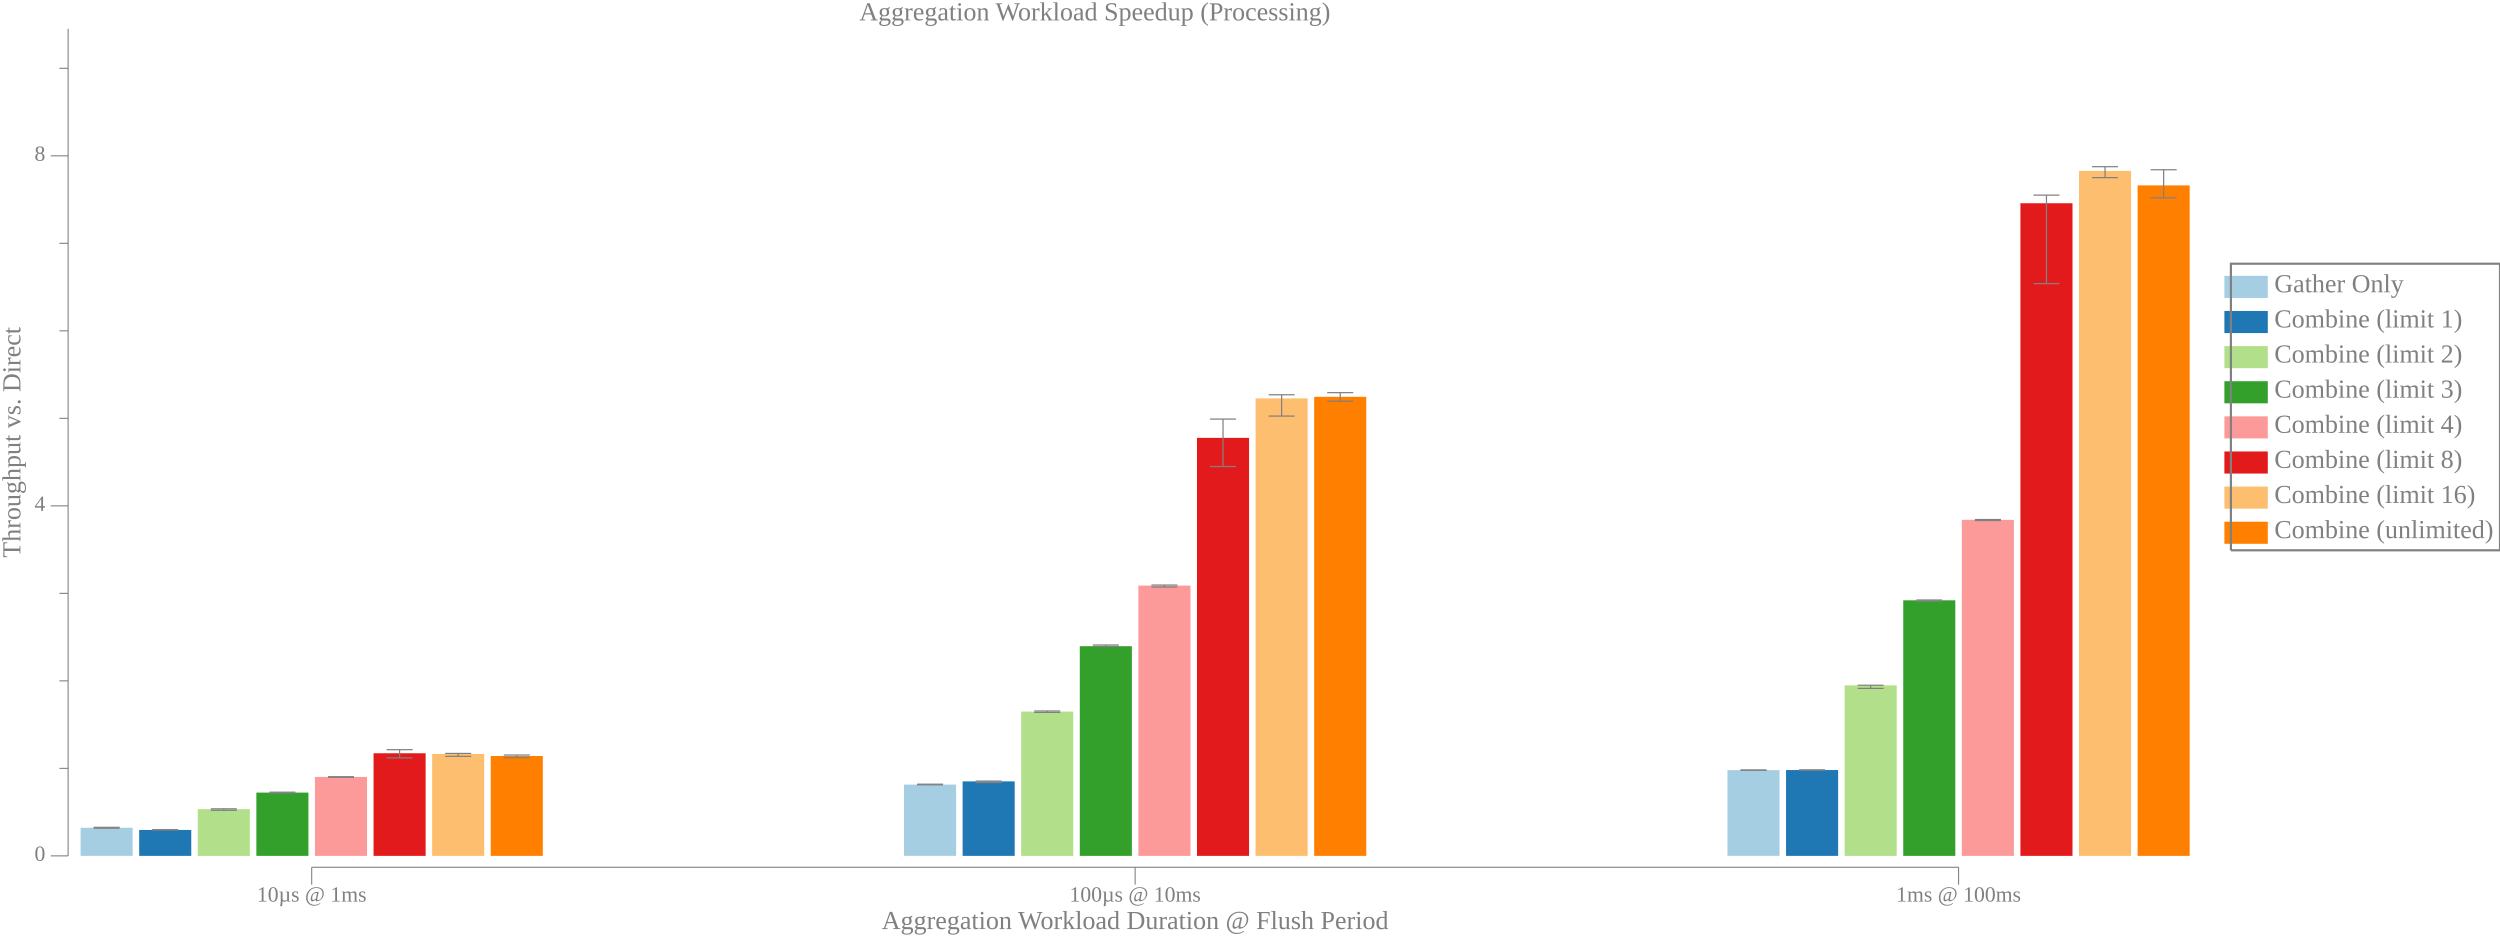
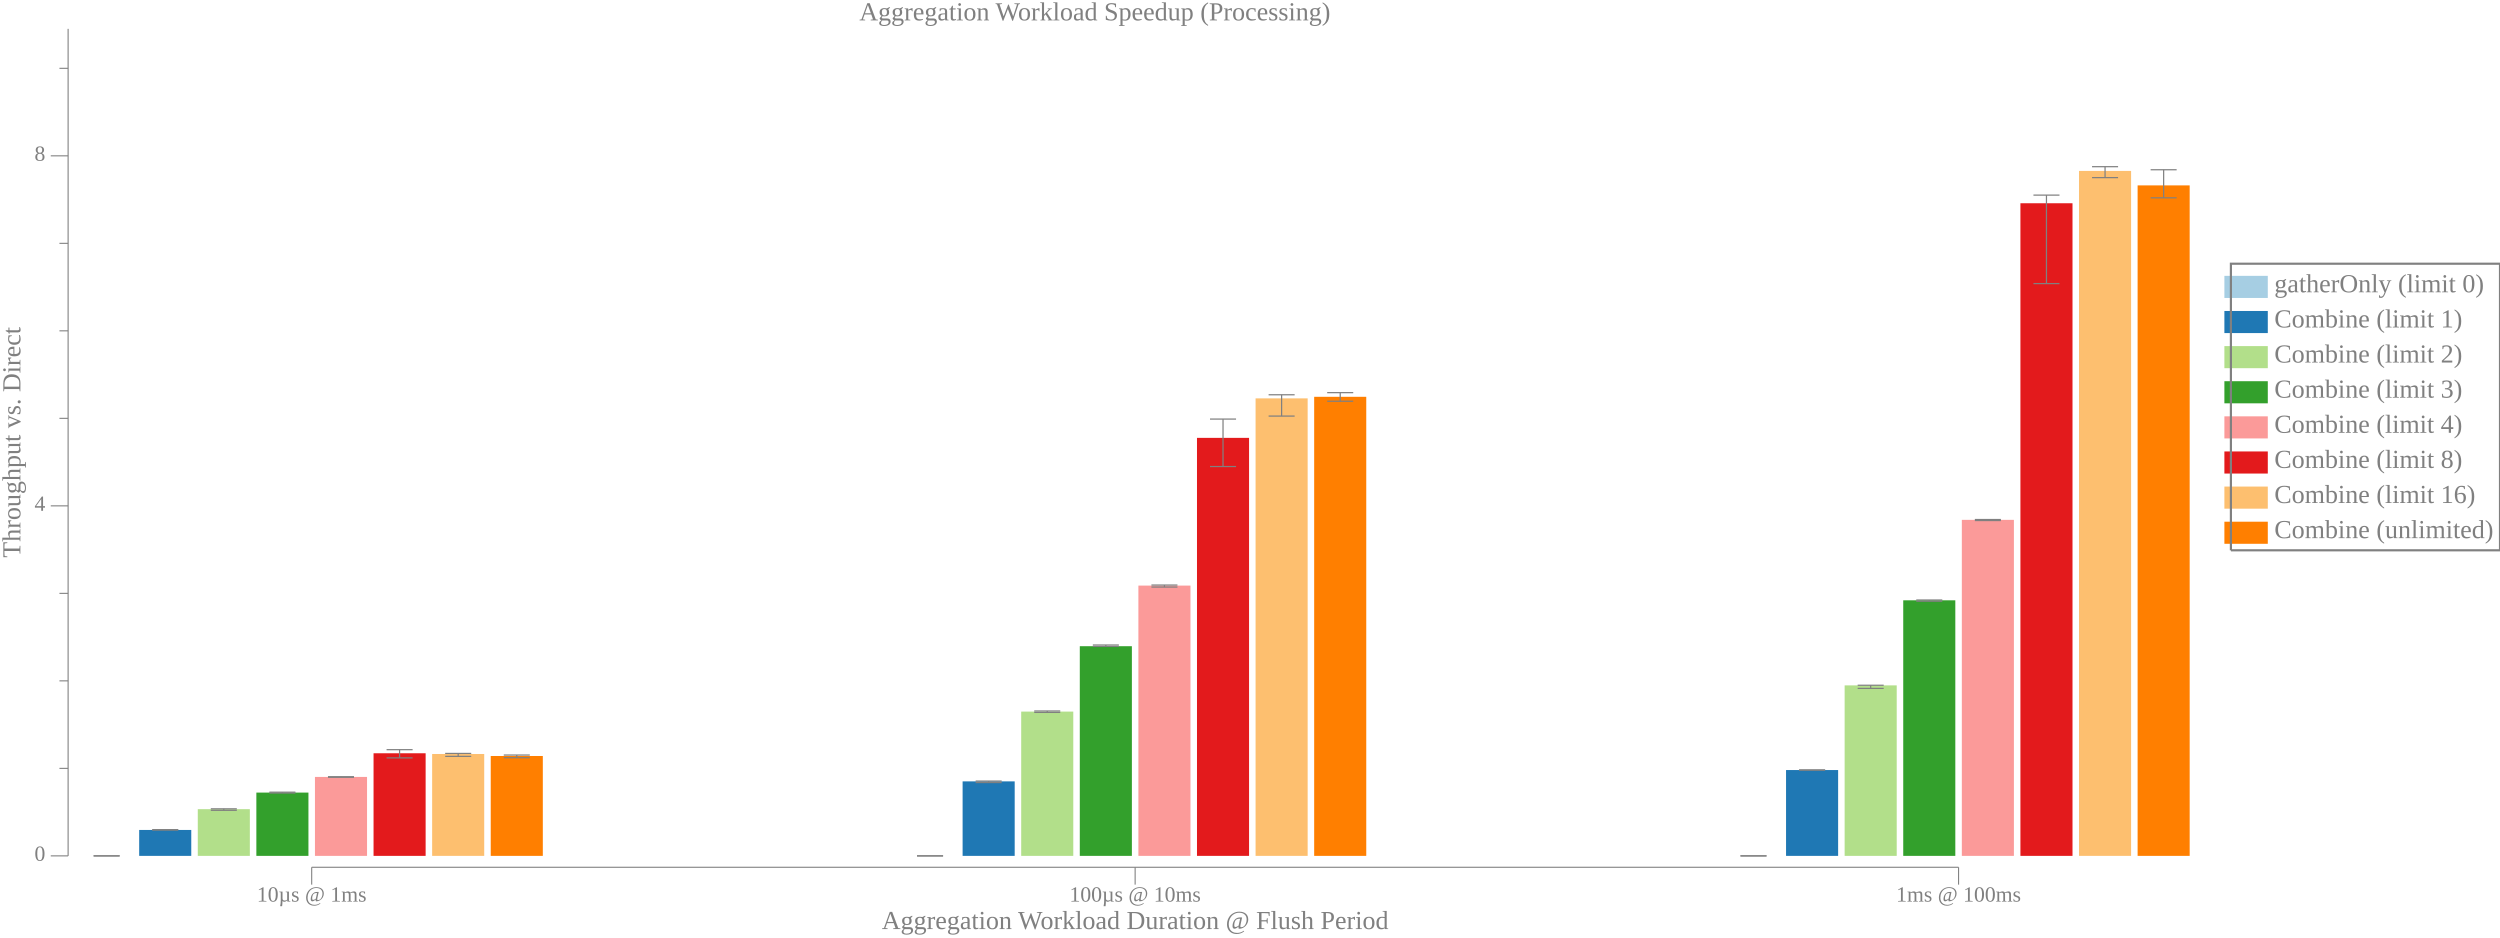
<svg xmlns="http://www.w3.org/2000/svg" width="1152pt" height="432pt" viewBox="0 0 1152 432">
  <g transform="scale(1, -1) translate(0, -432)">
    <path d="M1025,294.7L1025,304.89L1045,304.89L1045,294.7Z" style="fill:#A6CEE3" />
-     <text x="1048" y="-297.31" transform="scale(1, -1)" style="font-family:Liberation Serif;font-variant:normal;font-weight:normal;font-style:normal;font-size:12px;fill:#808080">Gather Only</text>
+     <text x="1048" y="-297.31" transform="scale(1, -1)" style="font-family:Liberation Serif;font-variant:normal;font-weight:normal;font-style:normal;font-size:12px;fill:#808080">gatherOnly (limit 0)</text>
    <path d="M1025,278.52L1025,288.7L1045,288.7L1045,278.52Z" style="fill:#1F78B4" />
    <text x="1048" y="-281.12" transform="scale(1, -1)" style="font-family:Liberation Serif;font-variant:normal;font-weight:normal;font-style:normal;font-size:12px;fill:#808080">Combine (limit 1)</text>
    <path d="M1025,262.34L1025,272.52L1045,272.52L1045,262.34Z" style="fill:#B2DF8A" />
    <text x="1048" y="-264.94" transform="scale(1, -1)" style="font-family:Liberation Serif;font-variant:normal;font-weight:normal;font-style:normal;font-size:12px;fill:#808080">Combine (limit 2)</text>
    <path d="M1025,246.15L1025,256.34L1045,256.34L1045,246.15Z" style="fill:#33A02C" />
    <text x="1048" y="-248.76" transform="scale(1, -1)" style="font-family:Liberation Serif;font-variant:normal;font-weight:normal;font-style:normal;font-size:12px;fill:#808080">Combine (limit 3)</text>
    <path d="M1025,229.97L1025,240.15L1045,240.15L1045,229.97Z" style="fill:#FB9A99" />
    <text x="1048" y="-232.57" transform="scale(1, -1)" style="font-family:Liberation Serif;font-variant:normal;font-weight:normal;font-style:normal;font-size:12px;fill:#808080">Combine (limit 4)</text>
    <path d="M1025,213.79L1025,223.97L1045,223.97L1045,213.79Z" style="fill:#E31A1C" />
    <text x="1048" y="-216.39" transform="scale(1, -1)" style="font-family:Liberation Serif;font-variant:normal;font-weight:normal;font-style:normal;font-size:12px;fill:#808080">Combine (limit 8)</text>
    <path d="M1025,197.6L1025,207.79L1045,207.79L1045,197.6Z" style="fill:#FDBF6F" />
    <text x="1048" y="-200.21" transform="scale(1, -1)" style="font-family:Liberation Serif;font-variant:normal;font-weight:normal;font-style:normal;font-size:12px;fill:#808080">Combine (limit 16)</text>
    <path d="M1025,181.42L1025,191.6L1045,191.6L1045,181.42Z" style="fill:#FF7F00" />
    <text x="1048" y="-184.02" transform="scale(1, -1)" style="font-family:Liberation Serif;font-variant:normal;font-weight:normal;font-style:normal;font-size:12px;fill:#808080">Combine (unlimited)</text>
    <path d="M1028,178.42L1028,310.48L1152,310.48L1152,178.42L1028,178.42" style="fill:none;stroke:#808080" />
    <path d="M0,0L1009,0L1009,432L0,432Z" style="fill:#-8000000000000000-8000000000000000-8000000000000000;fill-opacity:0" />
    <text x="395.96" y="-422.61" transform="scale(1, -1)" style="font-family:Liberation Serif;font-variant:normal;font-weight:normal;font-style:normal;font-size:12px;fill:#808080">Aggregation Workload Speedup (Processing)</text>
    <text x="406.32" y="-3.902" transform="scale(1, -1)" style="font-family:Liberation Serif;font-variant:normal;font-weight:normal;font-style:normal;font-size:12px;fill:#808080">Aggregation Workload Duration @ Flush Period</text>
    <text x="118.37" y="-16.541" transform="scale(1, -1)" style="font-family:Liberation Serif;font-variant:normal;font-weight:normal;font-style:normal;font-size:10px;fill:#808080">10µs @ 1ms</text>
    <text x="492.81" y="-16.541" transform="scale(1, -1)" style="font-family:Liberation Serif;font-variant:normal;font-weight:normal;font-style:normal;font-size:10px;fill:#808080">100µs @ 10ms</text>
    <text x="873.74" y="-16.541" transform="scale(1, -1)" style="font-family:Liberation Serif;font-variant:normal;font-weight:normal;font-style:normal;font-size:10px;fill:#808080">1ms @ 100ms</text>
    <path d="M143.63,24.363L143.63,32.363" style="fill:none;stroke:#808080;stroke-width:0.5" />
    <path d="M523.07,24.363L523.07,32.363" style="fill:none;stroke:#808080;stroke-width:0.5" />
    <path d="M902.51,24.363L902.51,32.363" style="fill:none;stroke:#808080;stroke-width:0.5" />
    <path d="M143.63,32.363L902.51,32.363" style="fill:none;stroke:#808080;stroke-width:0.5" />
    <g transform="rotate(90)">
      <text x="175.01" y="9.387" transform="scale(1, -1)" style="font-family:Liberation Serif;font-variant:normal;font-weight:normal;font-style:normal;font-size:12px;fill:#808080">Throughput vs. Direct</text>
    </g>
    <text x="15.885" y="-35.328" transform="scale(1, -1)" style="font-family:Liberation Serif;font-variant:normal;font-weight:normal;font-style:normal;font-size:10px;fill:#808080">0</text>
    <text x="15.885" y="-196.62" transform="scale(1, -1)" style="font-family:Liberation Serif;font-variant:normal;font-weight:normal;font-style:normal;font-size:10px;fill:#808080">4</text>
    <text x="15.885" y="-357.91" transform="scale(1, -1)" style="font-family:Liberation Serif;font-variant:normal;font-weight:normal;font-style:normal;font-size:10px;fill:#808080">8</text>
    <path d="M23.385,37.613L31.385,37.613" style="fill:none;stroke:#808080;stroke-width:0.5" />
    <path d="M23.385,198.9L31.385,198.9" style="fill:none;stroke:#808080;stroke-width:0.5" />
    <path d="M23.385,360.19L31.385,360.19" style="fill:none;stroke:#808080;stroke-width:0.5" />
    <path d="M27.385,77.936L31.385,77.936" style="fill:none;stroke:#808080;stroke-width:0.5" />
    <path d="M27.385,118.26L31.385,118.26" style="fill:none;stroke:#808080;stroke-width:0.5" />
    <path d="M27.385,158.58L31.385,158.58" style="fill:none;stroke:#808080;stroke-width:0.5" />
    <path d="M27.385,239.23L31.385,239.23" style="fill:none;stroke:#808080;stroke-width:0.5" />
    <path d="M27.385,279.55L31.385,279.55" style="fill:none;stroke:#808080;stroke-width:0.5" />
    <path d="M27.385,319.87L31.385,319.87" style="fill:none;stroke:#808080;stroke-width:0.5" />
    <path d="M27.385,400.52L31.385,400.52" style="fill:none;stroke:#808080;stroke-width:0.5" />
    <path d="M31.385,37.613L31.385,418.71" style="fill:none;stroke:#808080;stroke-width:0.5" />
-     <path d="M37.135,37.613L37.135,50.567L61.135,50.567L61.135,37.613Z" style="fill:#A6CEE3" />
-     <path d="M49.135,50.354L49.135,50.775" style="fill:none;stroke:#808080;stroke-width:0.567" />
-     <path d="M43.135,50.354L55.135,50.354" style="fill:none;stroke:#808080;stroke-width:0.567" />
-     <path d="M43.135,50.775L55.135,50.775" style="fill:none;stroke:#808080;stroke-width:0.567" />
-     <path d="M416.57,37.613L416.57,70.46L440.57,70.46L440.57,37.613Z" style="fill:#A6CEE3" />
-     <path d="M428.57,70.347L428.57,70.654" style="fill:none;stroke:#808080;stroke-width:0.567" />
-     <path d="M422.57,70.347L434.57,70.347" style="fill:none;stroke:#808080;stroke-width:0.567" />
-     <path d="M422.57,70.654L434.57,70.654" style="fill:none;stroke:#808080;stroke-width:0.567" />
-     <path d="M796.01,37.613L796.01,77.125L820.01,77.125L820.01,37.613Z" style="fill:#A6CEE3" />
-     <path d="M808.01,77.085L808.01,77.158" style="fill:none;stroke:#808080;stroke-width:0.567" />
-     <path d="M802.01,77.085L814.01,77.085" style="fill:none;stroke:#808080;stroke-width:0.567" />
-     <path d="M802.01,77.158L814.01,77.158" style="fill:none;stroke:#808080;stroke-width:0.567" />
+     <path d="M37.135,37.613L37.135,37.613L61.135,37.613L61.135,37.613Z" style="fill:#A6CEE3" />
+     <path d="M49.135,37.613L49.135,37.613" style="fill:none;stroke:#808080;stroke-width:0.567" />
+     <path d="M43.135,37.613L55.135,37.613" style="fill:none;stroke:#808080;stroke-width:0.567" />
+     <path d="M43.135,37.613L55.135,37.613" style="fill:none;stroke:#808080;stroke-width:0.567" />
+     <path d="M416.57,37.613L416.57,37.613L440.57,37.613L440.57,37.613Z" style="fill:#A6CEE3" />
+     <path d="M428.57,37.613L428.57,37.613" style="fill:none;stroke:#808080;stroke-width:0.567" />
+     <path d="M422.57,37.613L434.57,37.613" style="fill:none;stroke:#808080;stroke-width:0.567" />
+     <path d="M422.57,37.613L434.57,37.613" style="fill:none;stroke:#808080;stroke-width:0.567" />
+     <path d="M796.01,37.613L796.01,37.613L820.01,37.613L820.01,37.613Z" style="fill:#A6CEE3" />
+     <path d="M808.01,37.613L808.01,37.613" style="fill:none;stroke:#808080;stroke-width:0.567" />
+     <path d="M802.01,37.613L814.01,37.613" style="fill:none;stroke:#808080;stroke-width:0.567" />
+     <path d="M802.01,37.613L814.01,37.613" style="fill:none;stroke:#808080;stroke-width:0.567" />
    <path d="M64.135,37.613L64.135,49.557L88.135,49.557L88.135,37.613Z" style="fill:#1F78B4" />
    <path d="M76.135,49.513L76.135,49.699" style="fill:none;stroke:#808080;stroke-width:0.567" />
    <path d="M70.135,49.513L82.135,49.513" style="fill:none;stroke:#808080;stroke-width:0.567" />
    <path d="M70.135,49.699L82.135,49.699" style="fill:none;stroke:#808080;stroke-width:0.567" />
    <path d="M443.57,37.613L443.57,71.94L467.57,71.94L467.57,37.613Z" style="fill:#1F78B4" />
    <path d="M455.57,71.4L455.57,72.085" style="fill:none;stroke:#808080;stroke-width:0.567" />
    <path d="M449.57,71.4L461.57,71.4" style="fill:none;stroke:#808080;stroke-width:0.567" />
    <path d="M449.57,72.085L461.57,72.085" style="fill:none;stroke:#808080;stroke-width:0.567" />
    <path d="M823.01,37.613L823.01,77.164L847.01,77.164L847.01,37.613Z" style="fill:#1F78B4" />
    <path d="M835.01,77.117L835.01,77.202" style="fill:none;stroke:#808080;stroke-width:0.567" />
    <path d="M829.01,77.117L841.01,77.117" style="fill:none;stroke:#808080;stroke-width:0.567" />
    <path d="M829.01,77.202L841.01,77.202" style="fill:none;stroke:#808080;stroke-width:0.567" />
    <path d="M91.135,37.613L91.135,59.134L115.13,59.134L115.13,37.613Z" style="fill:#B2DF8A" />
    <path d="M103.13,58.613L103.13,59.294" style="fill:none;stroke:#808080;stroke-width:0.567" />
    <path d="M97.135,58.613L109.13,58.613" style="fill:none;stroke:#808080;stroke-width:0.567" />
    <path d="M97.135,59.294L109.13,59.294" style="fill:none;stroke:#808080;stroke-width:0.567" />
    <path d="M470.57,37.613L470.57,104.1L494.57,104.1L494.57,37.613Z" style="fill:#B2DF8A" />
    <path d="M482.57,103.73L482.57,104.38" style="fill:none;stroke:#808080;stroke-width:0.567" />
    <path d="M476.57,103.73L488.57,103.73" style="fill:none;stroke:#808080;stroke-width:0.567" />
    <path d="M476.57,104.38L488.57,104.38" style="fill:none;stroke:#808080;stroke-width:0.567" />
    <path d="M850.01,37.613L850.01,116.18L874.01,116.18L874.01,37.613Z" style="fill:#B2DF8A" />
    <path d="M862.01,114.79L862.01,116.24" style="fill:none;stroke:#808080;stroke-width:0.567" />
    <path d="M856.01,114.79L868.01,114.79" style="fill:none;stroke:#808080;stroke-width:0.567" />
    <path d="M856.01,116.24L868.01,116.24" style="fill:none;stroke:#808080;stroke-width:0.567" />
    <path d="M118.13,37.613L118.13,66.777L142.13,66.777L142.13,37.613Z" style="fill:#33A02C" />
    <path d="M130.13,66.569L130.13,66.967" style="fill:none;stroke:#808080;stroke-width:0.567" />
    <path d="M124.13,66.569L136.13,66.569" style="fill:none;stroke:#808080;stroke-width:0.567" />
    <path d="M124.13,66.967L136.13,66.967" style="fill:none;stroke:#808080;stroke-width:0.567" />
    <path d="M497.57,37.613L497.57,134.23L521.57,134.23L521.57,37.613Z" style="fill:#33A02C" />
    <path d="M509.57,134.13L509.57,134.78" style="fill:none;stroke:#808080;stroke-width:0.567" />
    <path d="M503.57,134.13L515.57,134.13" style="fill:none;stroke:#808080;stroke-width:0.567" />
    <path d="M503.57,134.78L515.57,134.78" style="fill:none;stroke:#808080;stroke-width:0.567" />
    <path d="M877.01,37.613L877.01,155.38L901.01,155.38L901.01,37.613Z" style="fill:#33A02C" />
    <path d="M889.01,154.95L889.01,155.52" style="fill:none;stroke:#808080;stroke-width:0.567" />
    <path d="M883.01,154.95L895.01,154.95" style="fill:none;stroke:#808080;stroke-width:0.567" />
    <path d="M883.01,155.52L895.01,155.52" style="fill:none;stroke:#808080;stroke-width:0.567" />
    <path d="M145.13,37.613L145.13,73.997L169.13,73.997L169.13,37.613Z" style="fill:#FB9A99" />
    <path d="M157.13,73.826L157.13,74.092" style="fill:none;stroke:#808080;stroke-width:0.567" />
    <path d="M151.13,73.826L163.13,73.826" style="fill:none;stroke:#808080;stroke-width:0.567" />
    <path d="M151.13,74.092L163.13,74.092" style="fill:none;stroke:#808080;stroke-width:0.567" />
    <path d="M524.57,37.613L524.57,162.16L548.57,162.16L548.57,37.613Z" style="fill:#FB9A99" />
    <path d="M536.57,161.48L536.57,162.41" style="fill:none;stroke:#808080;stroke-width:0.567" />
    <path d="M530.57,161.48L542.57,161.48" style="fill:none;stroke:#808080;stroke-width:0.567" />
    <path d="M530.57,162.41L542.57,162.41" style="fill:none;stroke:#808080;stroke-width:0.567" />
    <path d="M904.01,37.613L904.01,192.45L928.01,192.45L928.01,37.613Z" style="fill:#FB9A99" />
    <path d="M916.01,192.13L916.01,192.61" style="fill:none;stroke:#808080;stroke-width:0.567" />
    <path d="M910.01,192.13L922.01,192.13" style="fill:none;stroke:#808080;stroke-width:0.567" />
    <path d="M910.01,192.61L922.01,192.61" style="fill:none;stroke:#808080;stroke-width:0.567" />
    <path d="M172.13,37.613L172.13,84.895L196.13,84.895L196.13,37.613Z" style="fill:#E31A1C" />
    <path d="M184.13,82.763L184.13,86.55" style="fill:none;stroke:#808080;stroke-width:0.567" />
    <path d="M178.13,82.763L190.13,82.763" style="fill:none;stroke:#808080;stroke-width:0.567" />
    <path d="M178.13,86.55L190.13,86.55" style="fill:none;stroke:#808080;stroke-width:0.567" />
    <path d="M551.57,37.613L551.57,230.23L575.57,230.23L575.57,37.613Z" style="fill:#E31A1C" />
    <path d="M563.57,217.02L563.57,238.89" style="fill:none;stroke:#808080;stroke-width:0.567" />
    <path d="M557.57,217.02L569.57,217.02" style="fill:none;stroke:#808080;stroke-width:0.567" />
    <path d="M557.57,238.89L569.57,238.89" style="fill:none;stroke:#808080;stroke-width:0.567" />
    <path d="M931.01,37.613L931.01,338.34L955.01,338.34L955.01,37.613Z" style="fill:#E31A1C" />
    <path d="M943.01,301.32L943.01,342.09" style="fill:none;stroke:#808080;stroke-width:0.567" />
    <path d="M937.01,301.32L949.01,301.32" style="fill:none;stroke:#808080;stroke-width:0.567" />
    <path d="M937.01,342.09L949.01,342.09" style="fill:none;stroke:#808080;stroke-width:0.567" />
    <path d="M199.13,37.613L199.13,84.56L223.13,84.56L223.13,37.613Z" style="fill:#FDBF6F" />
    <path d="M211.13,83.467L211.13,84.823" style="fill:none;stroke:#808080;stroke-width:0.567" />
    <path d="M205.13,83.467L217.13,83.467" style="fill:none;stroke:#808080;stroke-width:0.567" />
    <path d="M205.13,84.823L217.13,84.823" style="fill:none;stroke:#808080;stroke-width:0.567" />
    <path d="M578.57,37.613L578.57,248.43L602.57,248.43L602.57,37.613Z" style="fill:#FDBF6F" />
    <path d="M590.57,240.27L590.57,250.09" style="fill:none;stroke:#808080;stroke-width:0.567" />
    <path d="M584.57,240.27L596.57,240.27" style="fill:none;stroke:#808080;stroke-width:0.567" />
    <path d="M584.57,250.09L596.57,250.09" style="fill:none;stroke:#808080;stroke-width:0.567" />
    <path d="M958.01,37.613L958.01,353.24L982.01,353.24L982.01,37.613Z" style="fill:#FDBF6F" />
    <path d="M970.01,350.15L970.01,355.19" style="fill:none;stroke:#808080;stroke-width:0.567" />
    <path d="M964.01,350.15L976.01,350.15" style="fill:none;stroke:#808080;stroke-width:0.567" />
    <path d="M964.01,355.19L976.01,355.19" style="fill:none;stroke:#808080;stroke-width:0.567" />
    <path d="M226.13,37.613L226.13,83.637L250.13,83.637L250.13,37.613Z" style="fill:#FF7F00" />
    <path d="M238.13,82.842L238.13,84.077" style="fill:none;stroke:#808080;stroke-width:0.567" />
    <path d="M232.13,82.842L244.13,82.842" style="fill:none;stroke:#808080;stroke-width:0.567" />
    <path d="M232.13,84.077L244.13,84.077" style="fill:none;stroke:#808080;stroke-width:0.567" />
    <path d="M605.57,37.613L605.57,249.15L629.57,249.15L629.57,37.613Z" style="fill:#FF7F00" />
    <path d="M617.57,247.11L617.57,251.07" style="fill:none;stroke:#808080;stroke-width:0.567" />
    <path d="M611.57,247.11L623.57,247.11" style="fill:none;stroke:#808080;stroke-width:0.567" />
    <path d="M611.57,251.07L623.57,251.07" style="fill:none;stroke:#808080;stroke-width:0.567" />
    <path d="M985.01,37.613L985.01,346.57L1009,346.57L1009,37.613Z" style="fill:#FF7F00" />
    <path d="M997.01,340.84L997.01,353.78" style="fill:none;stroke:#808080;stroke-width:0.567" />
    <path d="M991.01,340.84L1003,340.84" style="fill:none;stroke:#808080;stroke-width:0.567" />
    <path d="M991.01,353.78L1003,353.78" style="fill:none;stroke:#808080;stroke-width:0.567" />
  </g>
</svg>
